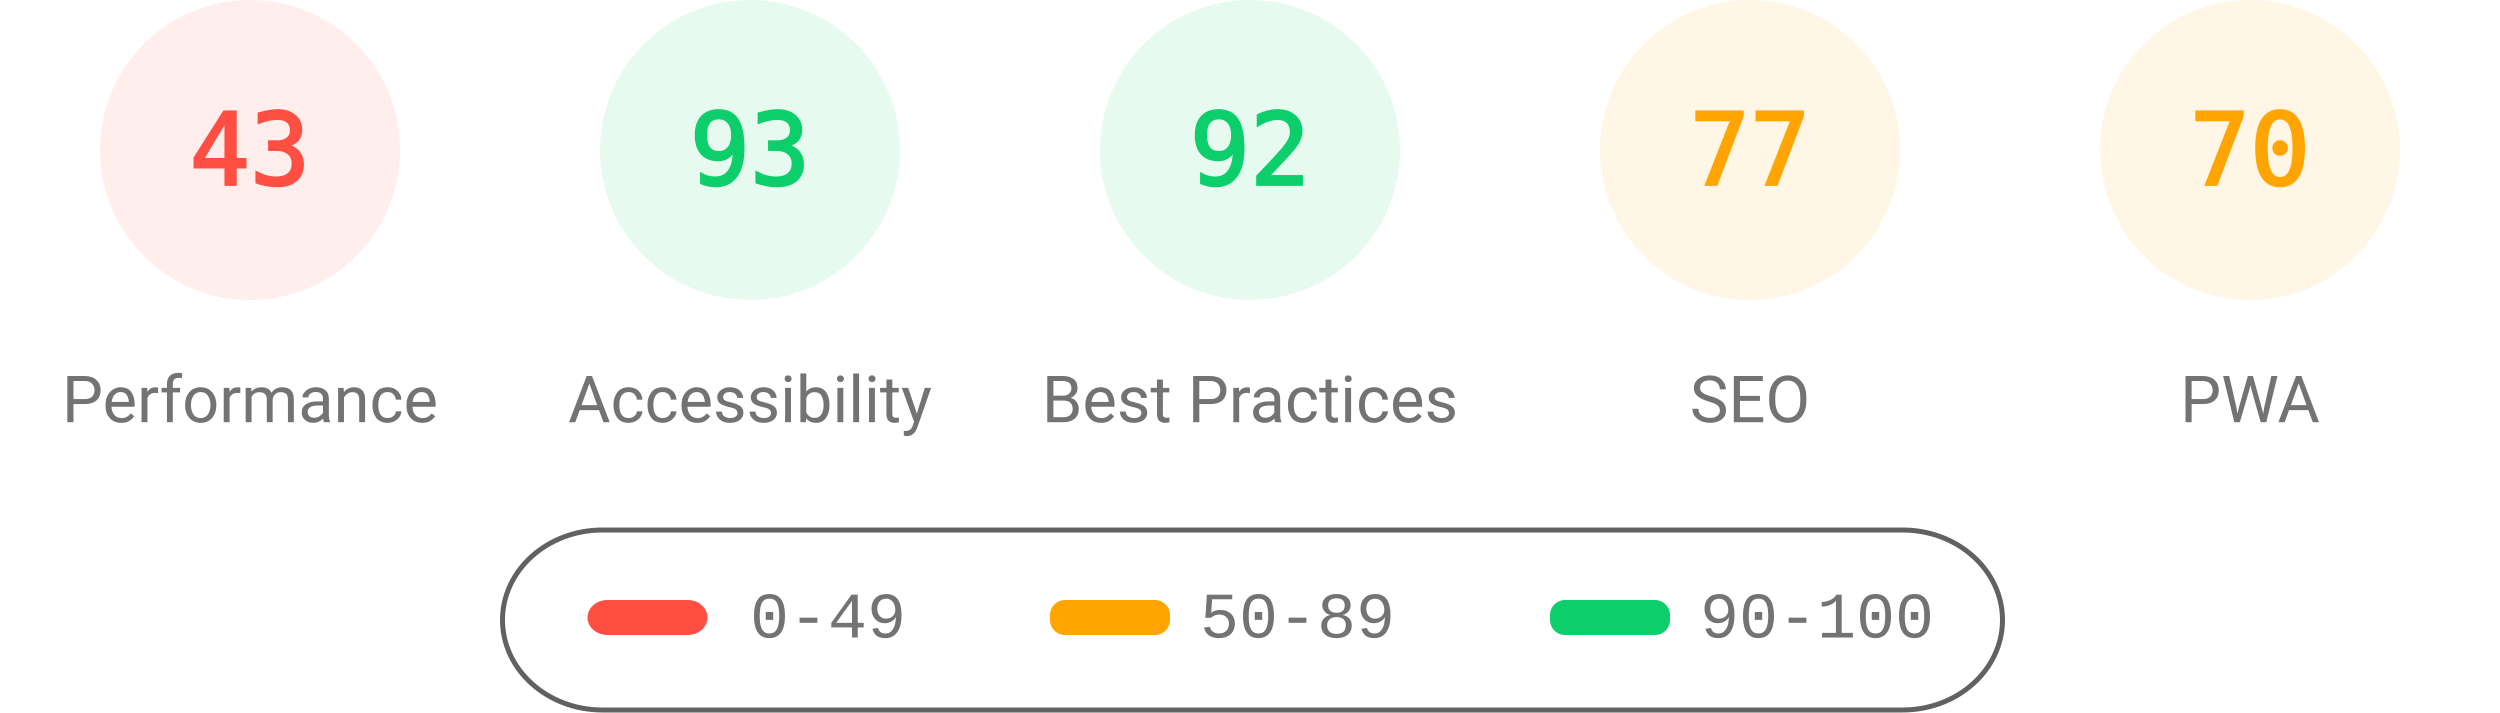
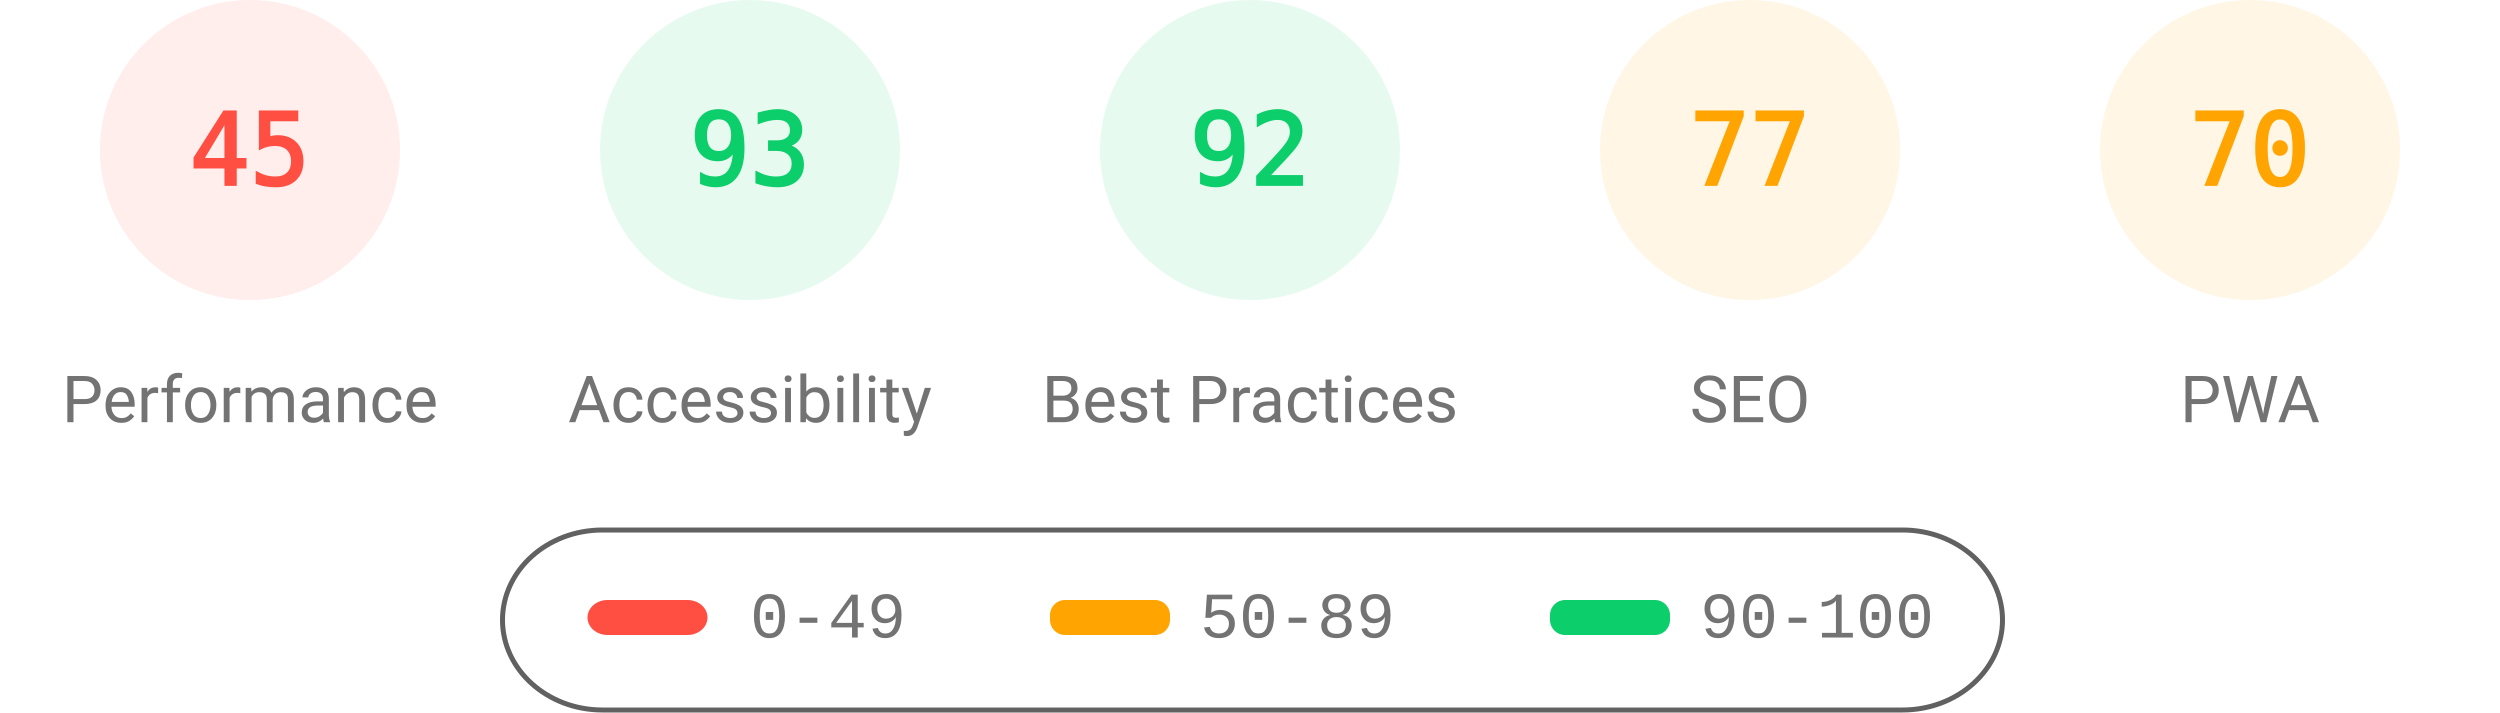
<svg xmlns="http://www.w3.org/2000/svg" fill="none" width="1000" height="285">
  <style>.gauge-base{opacity:.1}.gauge-arc{fill:none;animation-delay:250ms;stroke-linecap:round;transform:rotate(-90deg);transform-origin:100px 60px;animation:load-gauge 1s ease forwards}.guage-text{font-size:40px;font-family:monospace;text-align:center}.guage-red{color:#ff4e42;fill:#ff4e42;stroke:#ff4e42}.guage-orange{color:#ffa400;fill:#ffa400;stroke:#ffa400}.guage-green{color:#0cce6b;fill:#0cce6b;stroke:#0cce6b}.guage-undefined{color:#5c5c5c;fill:#5c5c5c;stroke:#5c5c5c}.guage-title{color:#737373;fill:#737373;stroke:none;font-size:26px;line-height:26px;font-family:Roboto,Halvetica,Arial,sans-serif}@keyframes load-gauge{from{stroke-dasharray:0 352.858}}</style>
  <svg class="guage-div guage-perf guage-red" viewBox="0 0 200 200" width="200" height="200">
    <circle class="gauge-base" r="56" cx="100" cy="60" stroke-width="8" />
-     <circle class="gauge-arc guage-arc-1" r="56" cx="100" cy="60" stroke-width="8" style="stroke-dasharray:151.299,351.858" />
-     <text class="guage-text" x="100" y="60" alignment-baseline="central" dominant-baseline="central" text-anchor="middle">43</text>
+     <circle class="gauge-arc guage-arc-1" r="56" cx="100" cy="60" stroke-width="8" style="stroke-dasharray:158.336,351.858" />
+     <text class="guage-text" x="100" y="60" alignment-baseline="central" dominant-baseline="central" text-anchor="middle">45</text>
    <text class="guage-title" x="100" y="160" alignment-baseline="central" dominant-baseline="central" text-anchor="middle">Performance</text>
  </svg>
  <svg class="guage-div guage-acc guage-green" viewBox="0 0 200 200" width="200" height="200" x="200">
    <circle class="gauge-base" r="56" cx="100" cy="60" stroke-width="8" />
    <circle class="gauge-arc guage-arc-2" r="56" cx="100" cy="60" stroke-width="8" style="stroke-dasharray:327.228,351.858" />
    <text class="guage-text" x="100" y="60" alignment-baseline="central" dominant-baseline="central" text-anchor="middle">93</text>
    <text class="guage-title" x="100" y="160" alignment-baseline="central" dominant-baseline="central" text-anchor="middle">Accessibility</text>
  </svg>
  <svg class="guage-div guage-best guage-green" viewBox="0 0 200 200" width="200" height="200" x="400">
    <circle class="gauge-base" r="56" cx="100" cy="60" stroke-width="8" />
    <circle class="gauge-arc guage-arc-3" r="56" cx="100" cy="60" stroke-width="8" style="stroke-dasharray:323.709,351.858" />
    <text class="guage-text" x="100" y="60" alignment-baseline="central" dominant-baseline="central" text-anchor="middle">92</text>
    <text class="guage-title" x="100" y="160" alignment-baseline="central" dominant-baseline="central" text-anchor="middle">Best Practices</text>
  </svg>
  <svg class="guage-div guage-seo guage-orange" viewBox="0 0 200 200" width="200" height="200" x="600">
    <circle class="gauge-base" r="56" cx="100" cy="60" stroke-width="8" />
    <circle class="gauge-arc guage-arc-4" r="56" cx="100" cy="60" stroke-width="8" style="stroke-dasharray:270.931,351.858" />
    <text class="guage-text" x="100" y="60" alignment-baseline="central" dominant-baseline="central" text-anchor="middle">77</text>
    <text class="guage-title" x="100" y="160" alignment-baseline="central" dominant-baseline="central" text-anchor="middle">SEO</text>
  </svg>
  <svg class="guage-div guage-pwa guage-orange" viewBox="0 0 200 200" width="200" height="200" x="800">
    <circle class="gauge-base" r="56" cx="100" cy="60" stroke-width="8" />
    <circle class="gauge-arc guage-arc-4" r="56" cx="100" cy="60" stroke-width="8" style="stroke-dasharray:246.301,351.858" />
    <text class="guage-text" x="100" y="60" alignment-baseline="central" dominant-baseline="central" text-anchor="middle">70</text>
    <text class="guage-title" x="100" y="160" alignment-baseline="central" dominant-baseline="central" text-anchor="middle">PWA</text>
  </svg>
  <svg width="604" height="76" x="200" y="210">
    <path fill="none" id="canvas_background" d="M-1-1h604v80H-1z" />
    <rect fill-opacity="0" stroke="#616161" stroke-width="2" rx="40" id="svg_2" height="72" width="600" y="2" x="1" fill="#000" />
    <rect stroke="#000" rx="8" id="svg_3" height="14" width="48" y="30" x="35" stroke-opacity="null" stroke-width="0" fill="#ff4e42" />
    <rect stroke="#000" rx="6" id="svg_4" height="14" width="48" y="30" x="220" stroke-opacity="null" stroke-width="0" fill="#ffa400" />
    <rect stroke="#000" rx="6" id="svg_5" height="14" width="48" y="30" x="420" stroke-opacity="null" stroke-width="0" fill="#0cce6b" />
    <text xml:space="preserve" text-anchor="start" font-family="'Courier New', Courier, monospace" font-size="26" id="svg_6" y="45" x="100" stroke-opacity="null" stroke-width="0" stroke="#000" fill="#737373">0-49</text>
    <text xml:space="preserve" text-anchor="start" font-family="'Courier New', Courier, monospace" font-size="26" id="svg_7" y="45" x="280" stroke-opacity="null" stroke-width="0" stroke="#000" fill="#737373">50-89</text>
    <text xml:space="preserve" text-anchor="start" font-family="'Courier New', Courier, monospace" font-size="26" id="svg_8" y="45" x="480" stroke-opacity="null" stroke-width="0" stroke="#000" fill="#737373">90-100</text>
  </svg>
</svg>
